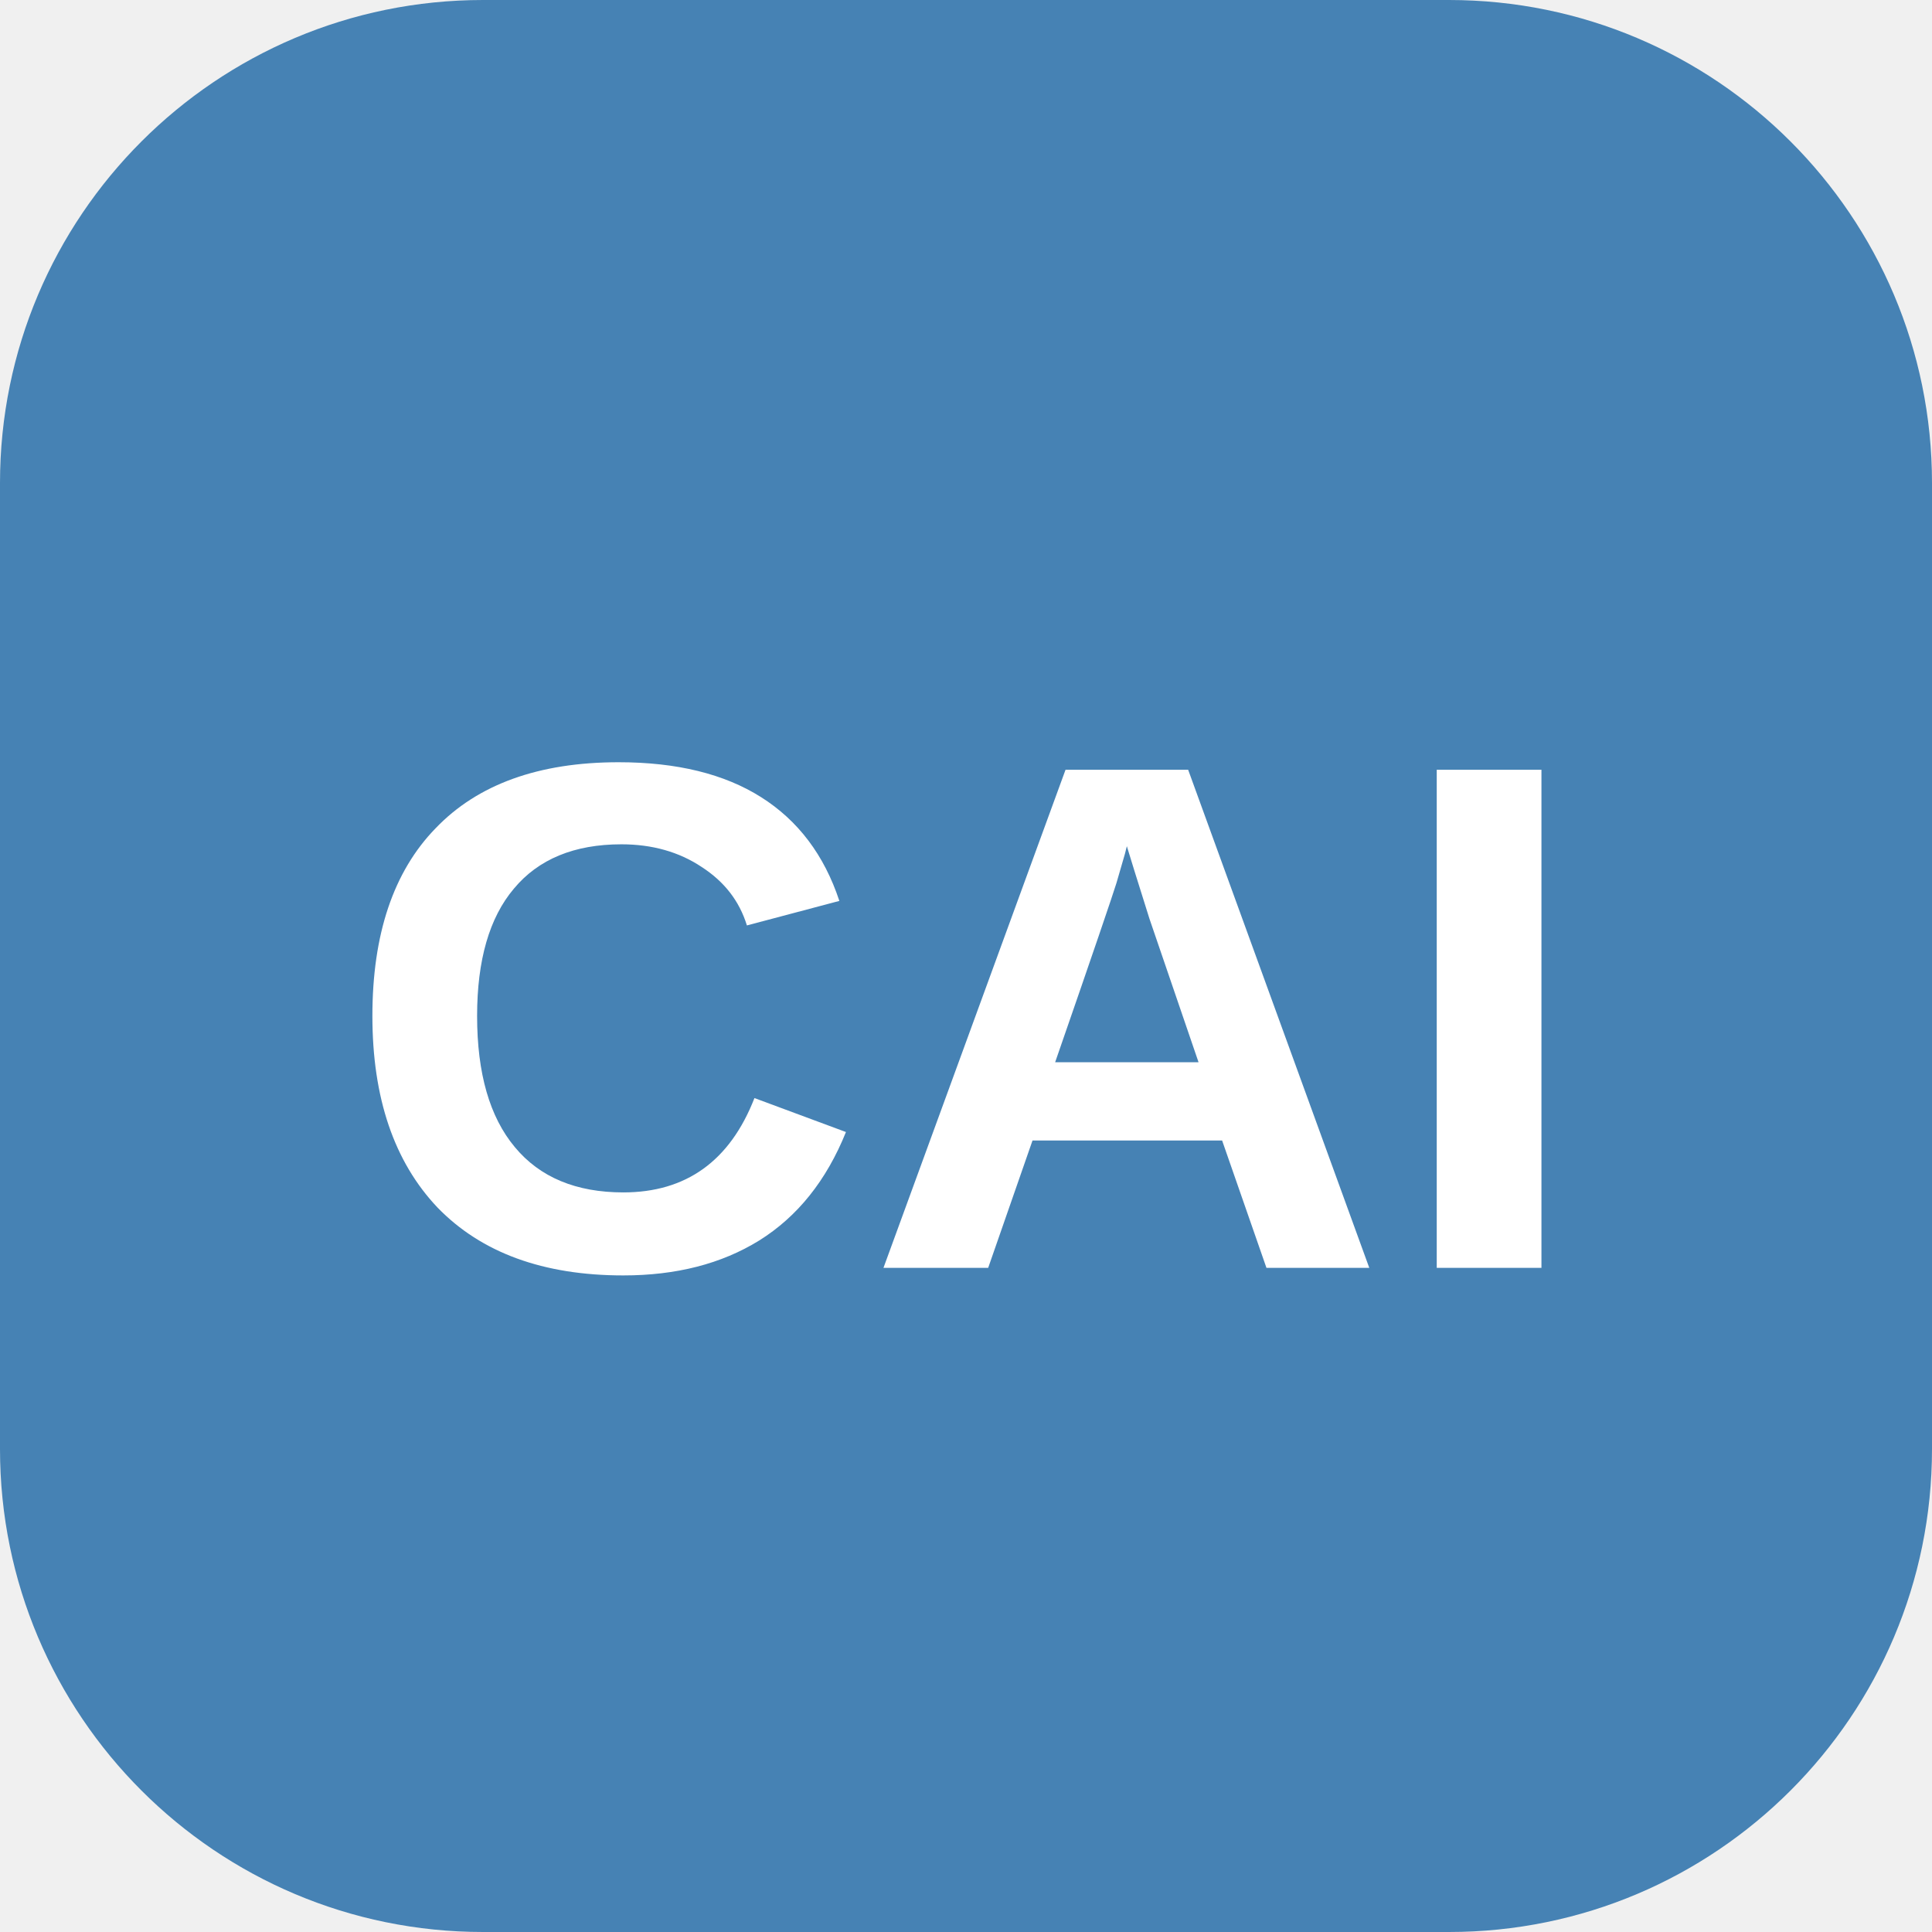
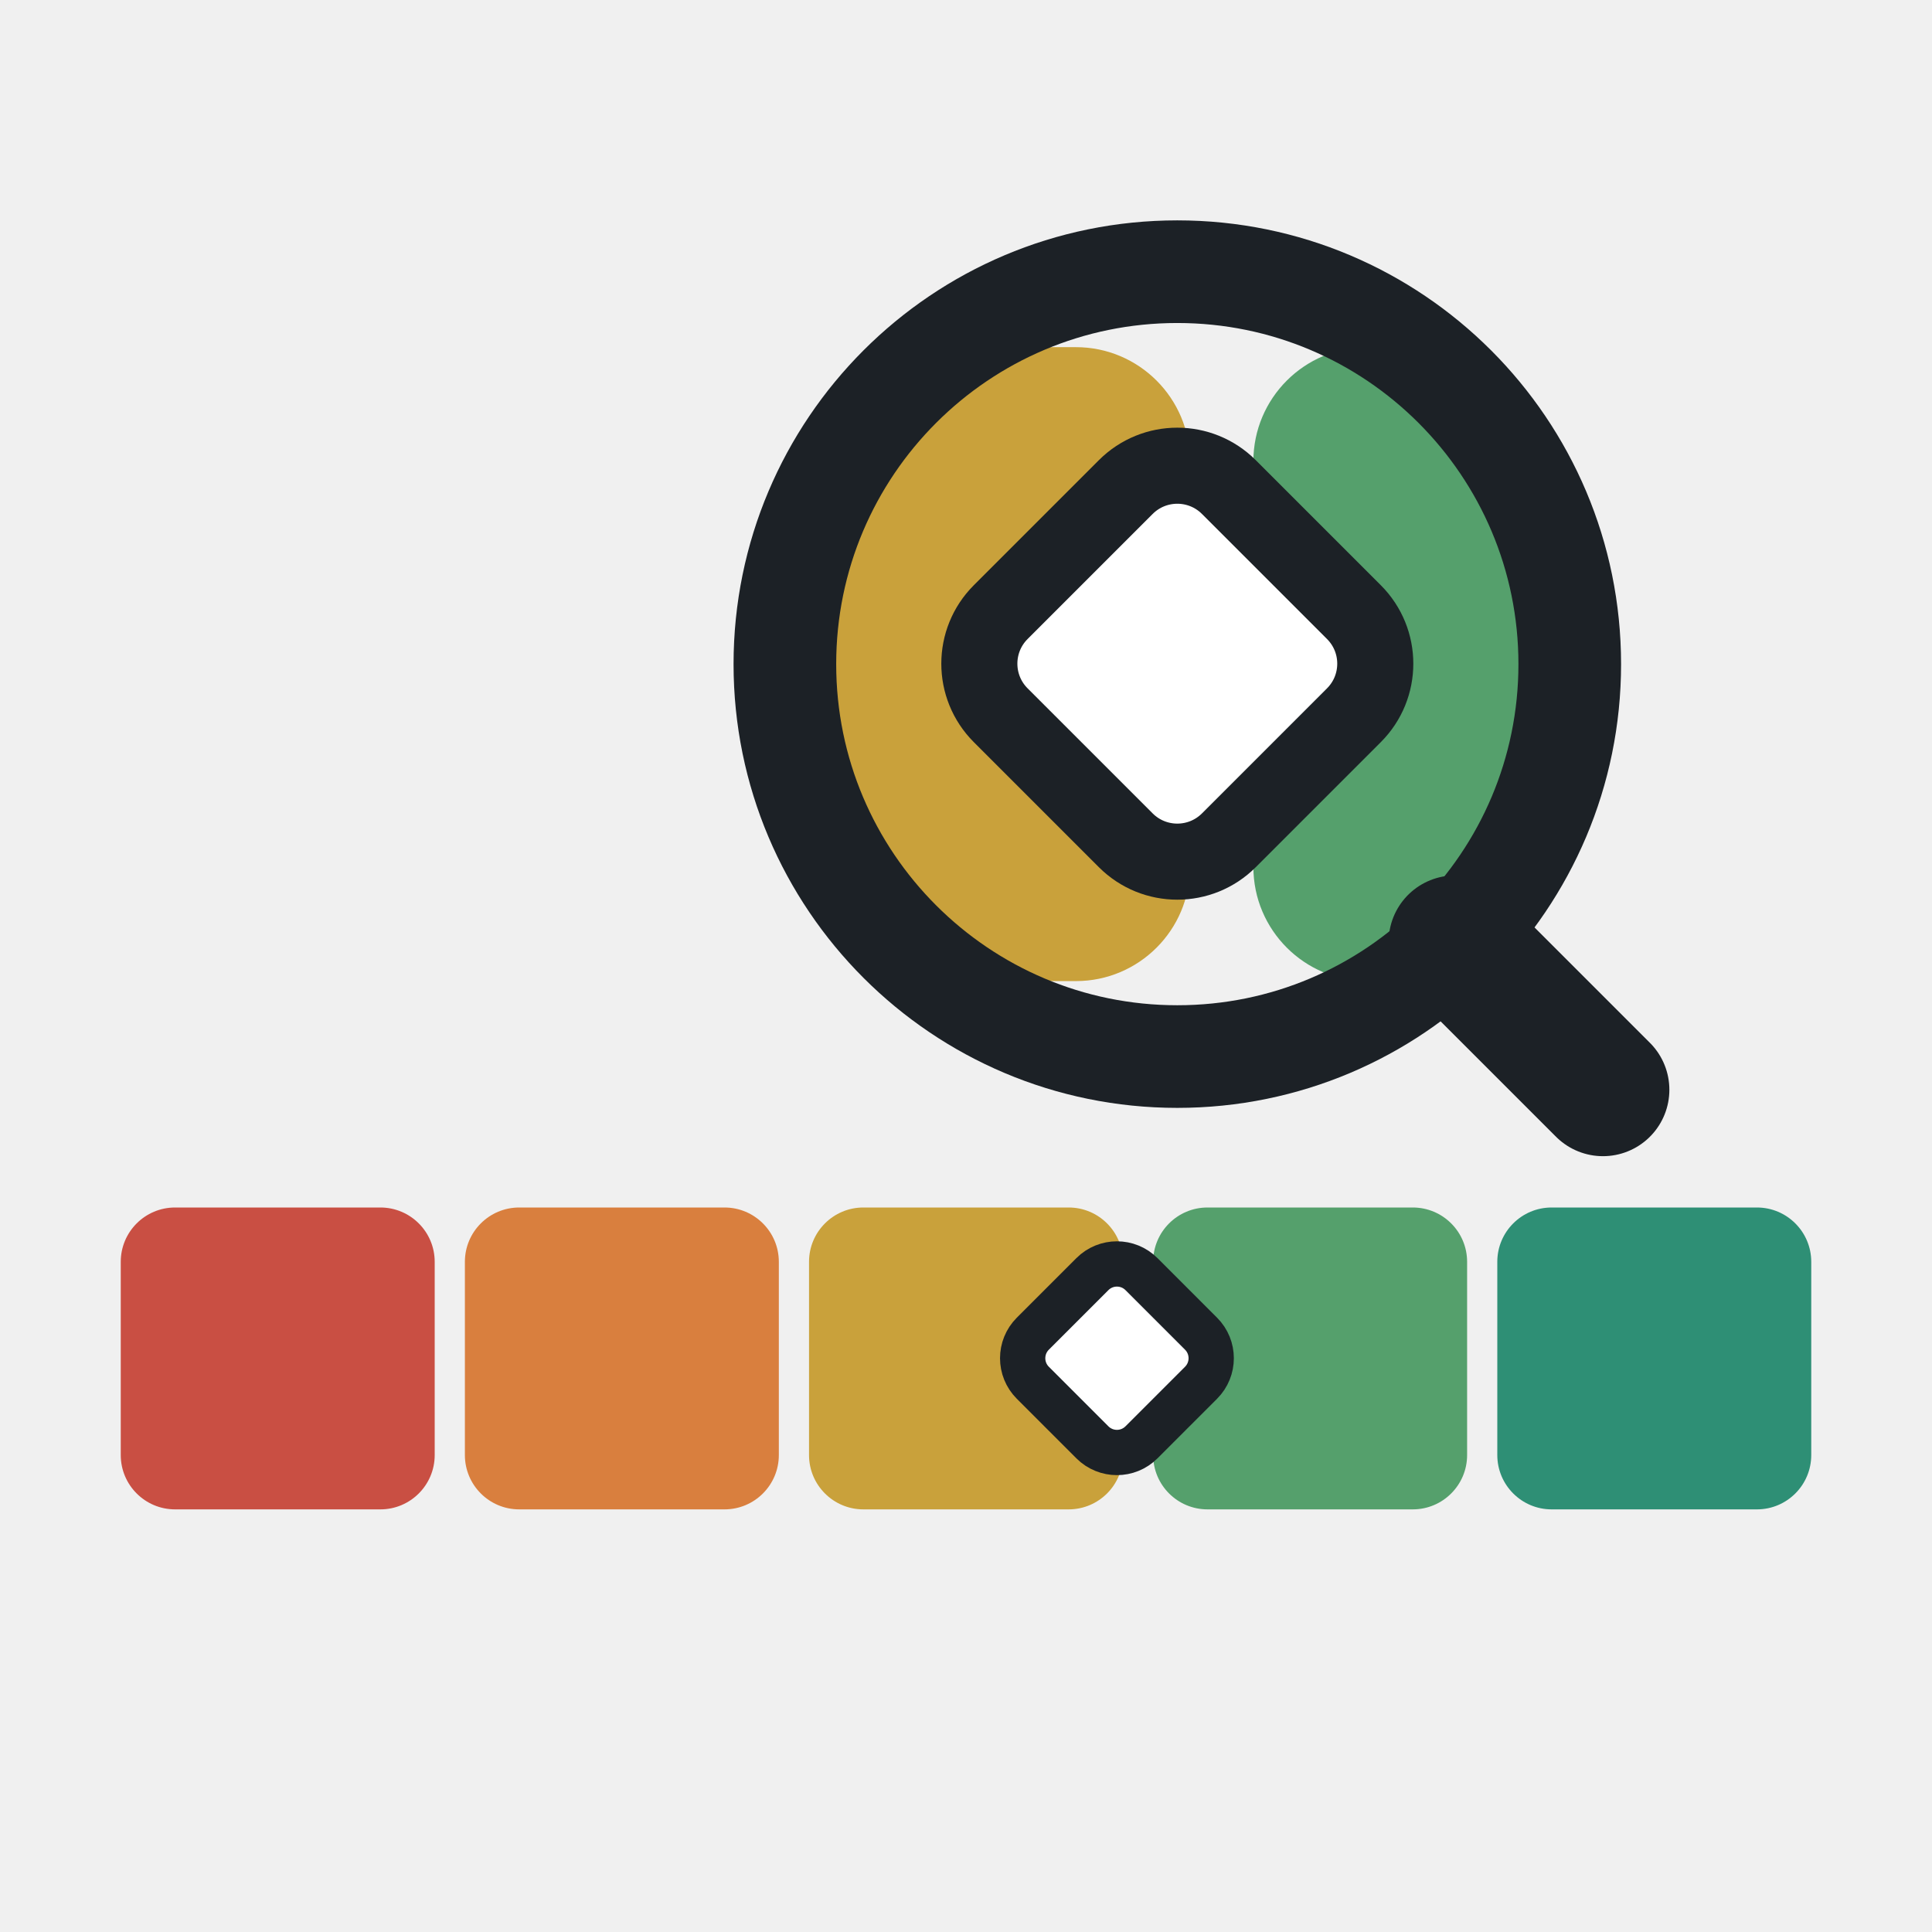
- <svg xmlns="http://www.w3.org/2000/svg" viewBox="0 0 32 32">
-   <rect width="32" height="32" rx="8" fill="#4682B4" />
-   <text x="16" y="21" font-family="system-ui,Arial,sans-serif" font-size="12" font-weight="700" fill="#fff" text-anchor="middle">CAI</text>
+ <svg xmlns="http://www.w3.org/2000/svg" aria-hidden="true" focusable="false" viewBox="0 0 64 64">
+   <rect x="4.00" y="40.00" width="10.40" height="10.00" rx="1.8" fill="#c94f43" />
+   <rect x="15.40" y="40.00" width="10.40" height="10.00" rx="1.8" fill="#d97f3e" />
+   <rect x="26.80" y="40.00" width="10.40" height="10.00" rx="1.8" fill="#c9a13b" />
+   <rect x="38.20" y="40.00" width="10.40" height="10.00" rx="1.8" fill="#55a06c" />
+   <rect x="49.60" y="40.00" width="10.40" height="10.00" rx="1.8" fill="#2e8f75" />
+   <rect x="34.45" y="42.45" width="5.09" height="5.09" rx="1.15" transform="rotate(45 37.00 45.00)" fill="#ffffff" stroke="#1c2126" stroke-width="1.50" />
+   <defs>
+     <clipPath id="z3">
+       <circle cx="39" cy="22" r="11.8" />
+     </clipPath>
+   </defs>
+   <g clip-path="url(#z3)">
+     <g transform="translate(39,22) scale(2.1) translate(-37,-45)">
+       <rect x="4.00" y="40.00" width="10.40" height="10.00" rx="1.8" fill="#c94f43" />
+       <rect x="15.40" y="40.00" width="10.40" height="10.00" rx="1.8" fill="#d97f3e" />
+       <rect x="26.80" y="40.00" width="10.40" height="10.00" rx="1.8" fill="#c9a13b" />
+       <rect x="38.20" y="40.00" width="10.40" height="10.00" rx="1.8" fill="#55a06c" />
+       <rect x="49.60" y="40.00" width="10.40" height="10.00" rx="1.8" fill="#2e8f75" />
+       <rect x="34.45" y="42.45" width="5.09" height="5.09" rx="1.15" transform="rotate(45 37.00 45.00)" fill="#ffffff" stroke="#1c2126" stroke-width="1.20" />
+     </g>
+   </g>
+   <line x1="48.2" y1="31.2" x2="53.1" y2="36.1" stroke="#1c2126" stroke-width="4.4" stroke-linecap="round" />
+   <circle cx="39" cy="22" r="13" fill="none" stroke="#1c2126" stroke-width="3.4" />
</svg>
